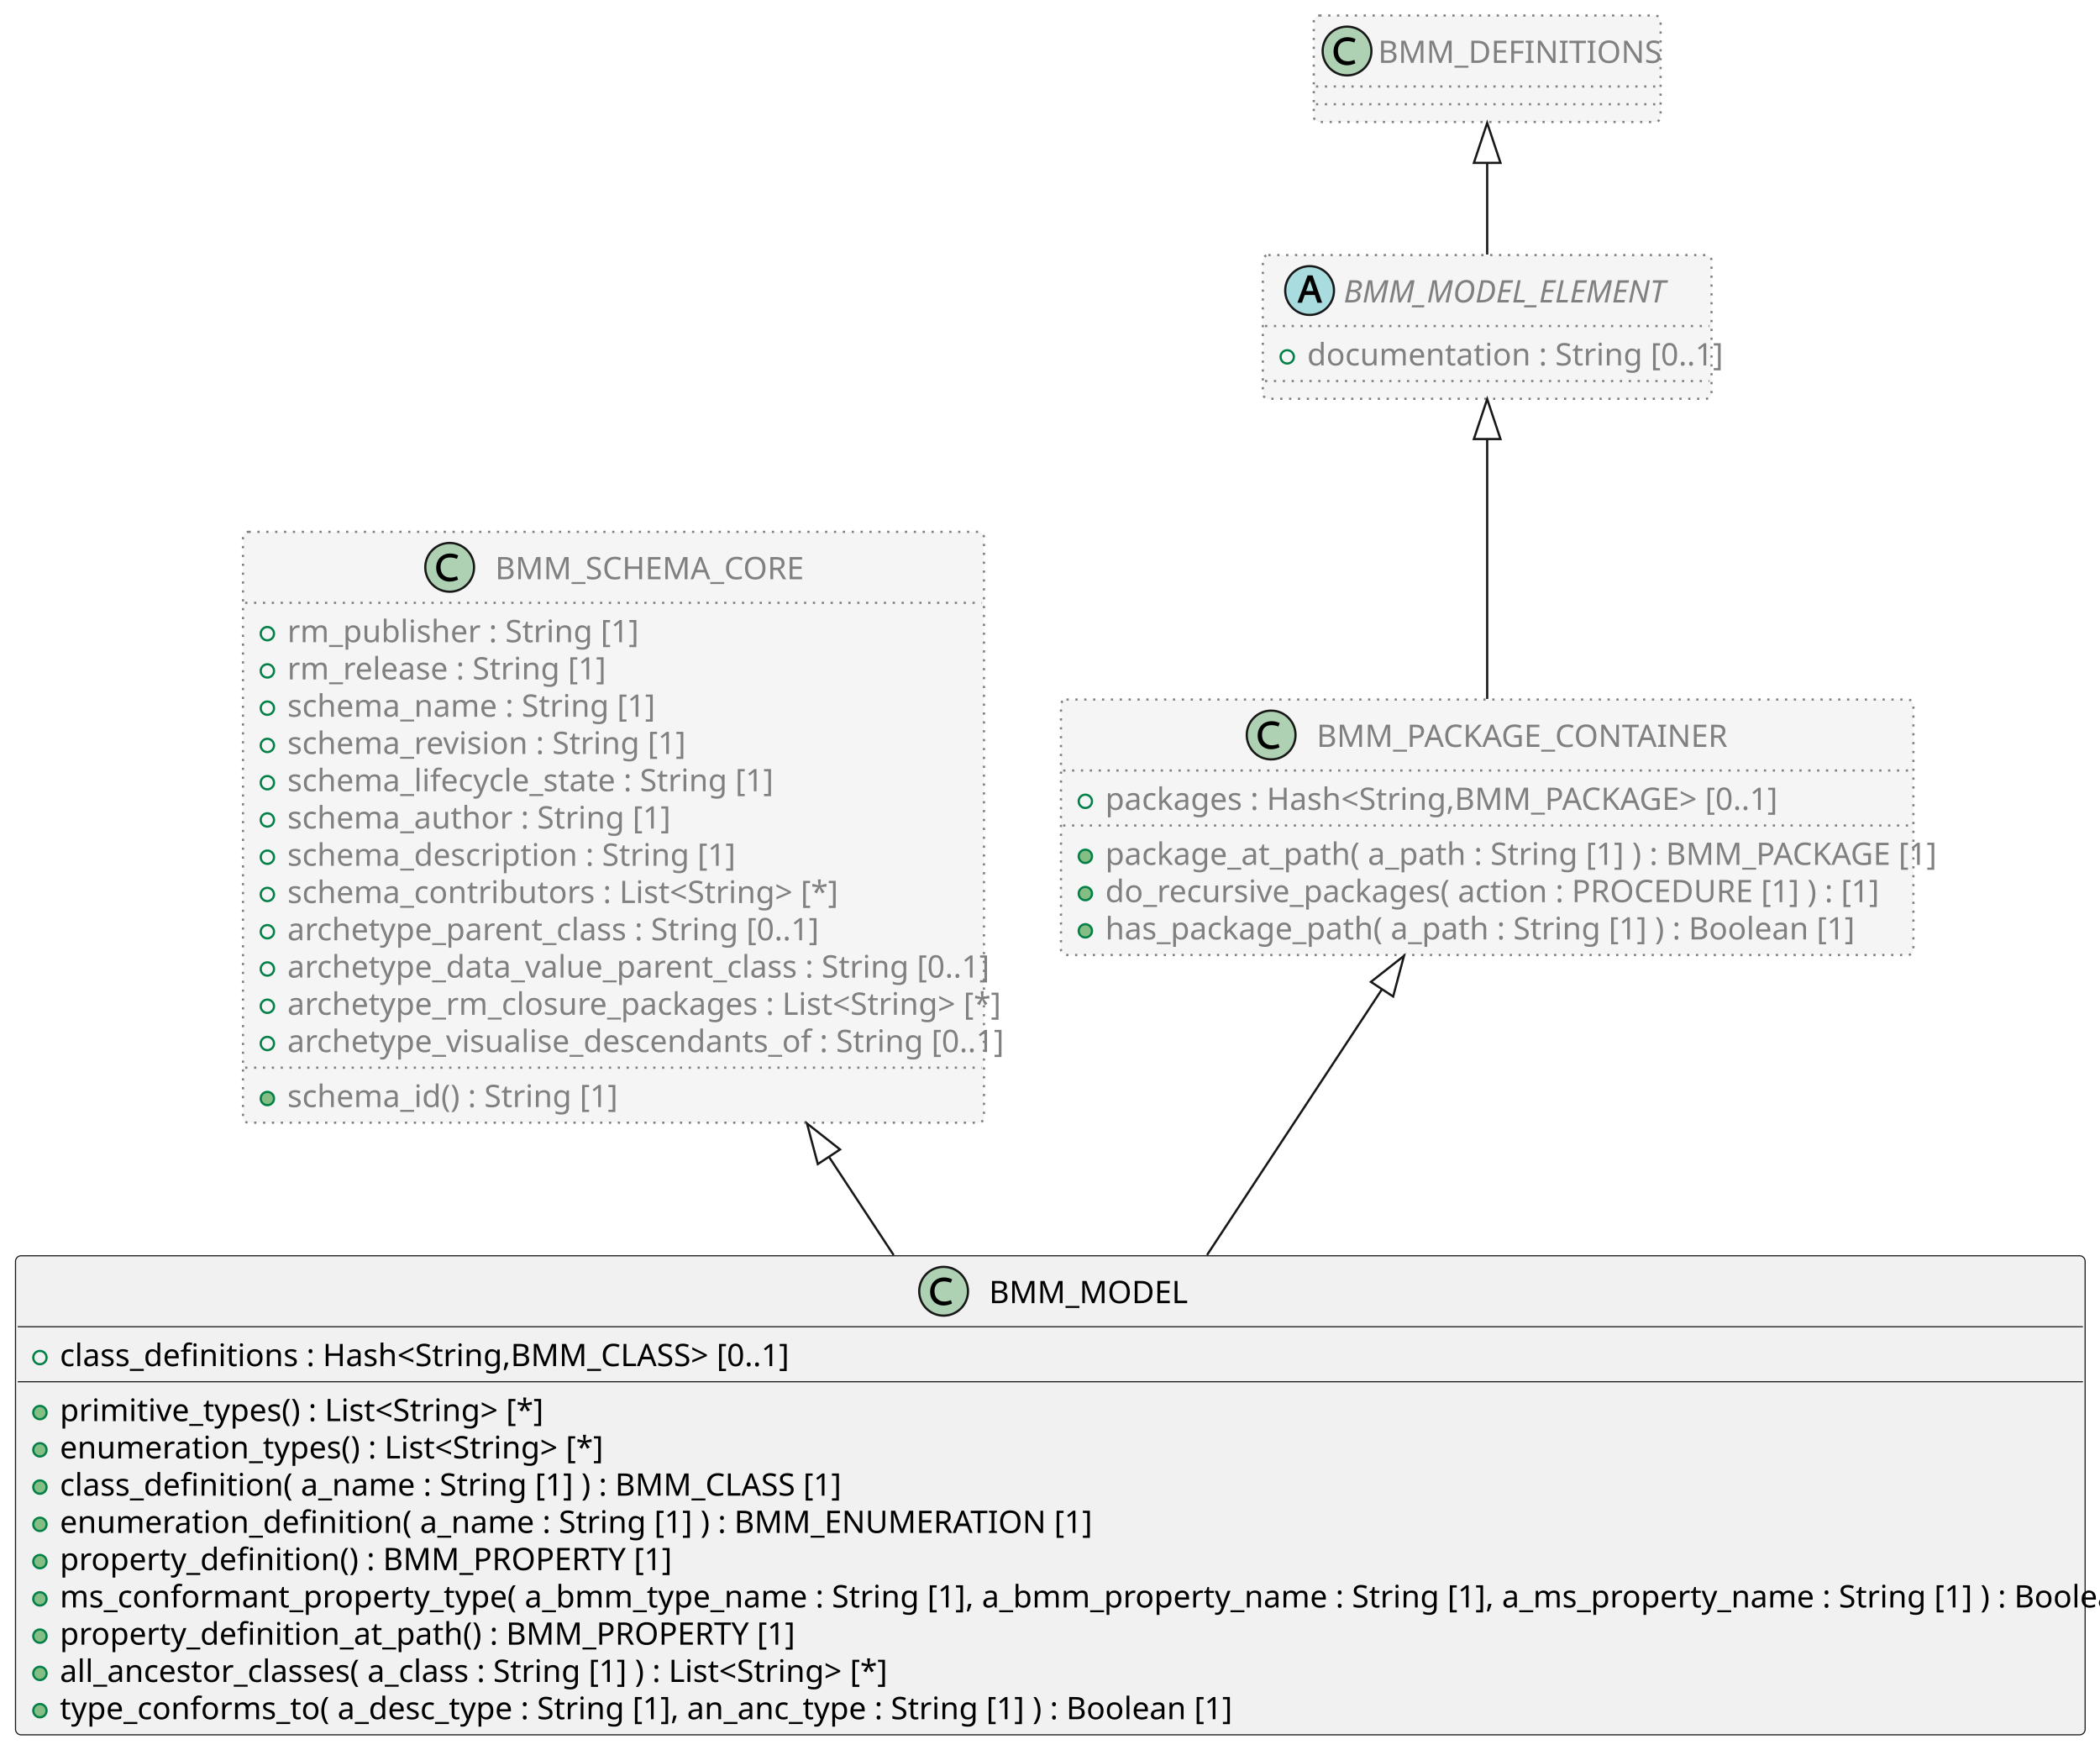
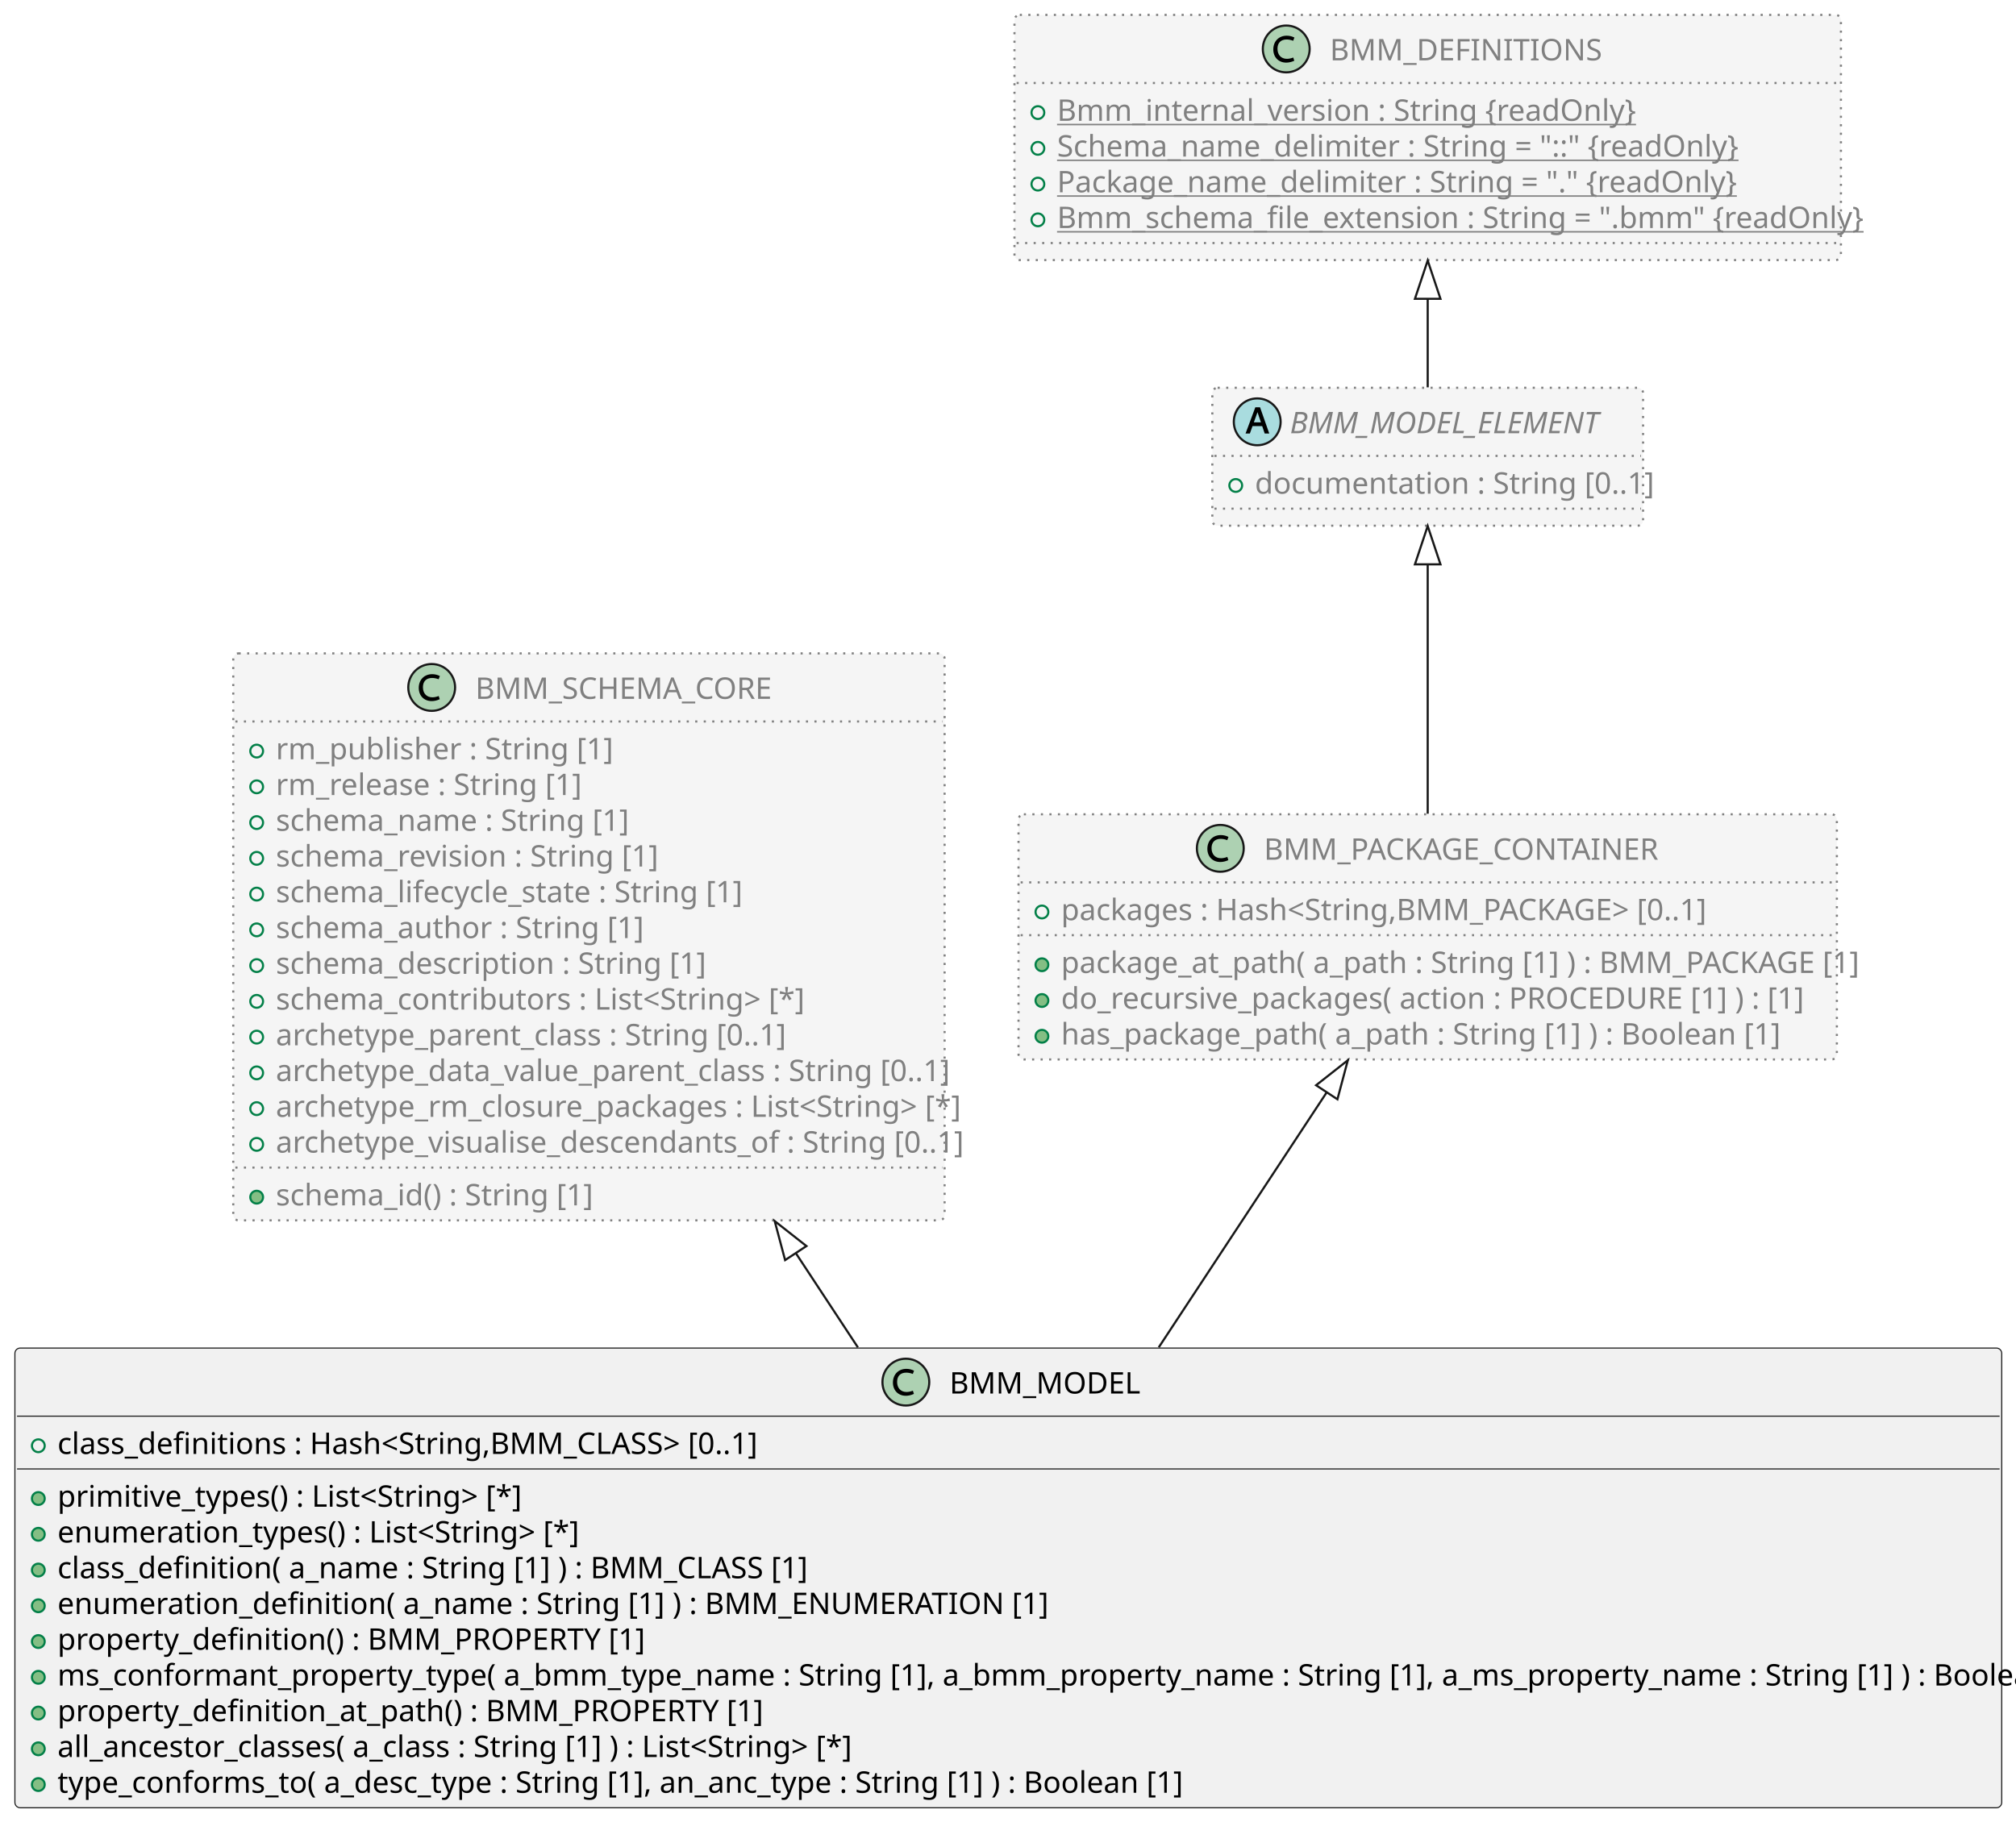
- <svg xmlns="http://www.w3.org/2000/svg" contentStyleType="text/css" data-diagram-type="CLASS" height="789px" preserveAspectRatio="none" style="width:947px;height:789px;background:#FFFFFF;" version="1.1" viewBox="0 0 947 789" width="947px" zoomAndPan="magnify">
+ <svg xmlns="http://www.w3.org/2000/svg" contentStyleType="text/css" data-diagram-type="CLASS" height="856px" preserveAspectRatio="none" style="width:947px;height:856px;background:#FFFFFF;" version="1.1" viewBox="0 0 947 856" width="947px" zoomAndPan="magnify">
  <defs />
  <g>
    <g class="entity" data-entity="BMM_MODEL" data-source-line="2" data-uid="ent0002" id="entity_BMM_MODEL">
-       <rect fill="#F1F1F1" height="215.999" rx="2.5" ry="2.5" style="stroke:#181818;stroke-width:0.5;" width="933.294" x="7" y="566.2" />
-       <ellipse cx="425.521" cy="582.2" fill="#ADD1B2" rx="11" ry="11" style="stroke:#181818;stroke-width:1;" />
-       <path d="M425.521,588.622 C426.693,588.622 427.928,588.356 429.303,587.747 L428.818,586.231 C427.724,586.653 426.709,586.841 425.849,586.841 C423.131,586.841 421.412,584.997 421.412,582.091 C421.412,579.341 422.974,577.747 425.709,577.747 C426.631,577.747 427.646,577.934 428.787,578.356 L429.365,576.841 C428.271,576.263 426.974,575.966 425.787,575.966 C422.021,575.966 419.443,578.606 419.443,582.419 C419.443,586.091 421.928,588.622 425.521,588.622 Z " fill="#000000" />
-       <text fill="#000000" font-family="sans-serif" font-size="14" lengthAdjust="spacing" textLength="87.752" x="446.021" y="587.562">BMM_MODEL</text>
-       <line style="stroke:#181818;stroke-width:0.5;" x1="8" x2="939.294" y1="598.2" y2="598.2" />
-       <ellipse cx="18" cy="612.1" fill="none" rx="3" ry="3" style="stroke:#038048;stroke-width:1;" />
-       <text fill="#000000" font-family="sans-serif" font-size="14" lengthAdjust="spacing" textLength="316.917" x="27" y="615.962">class_definitions : Hash&lt;String,BMM_CLASS&gt; [0..1]</text>
-       <line style="stroke:#181818;stroke-width:0.5;" x1="8" x2="939.294" y1="623" y2="623" />
-       <ellipse cx="18" cy="636.9" fill="#84BE84" rx="3" ry="3" style="stroke:#038048;stroke-width:1;" />
-       <text fill="#000000" font-family="sans-serif" font-size="14" lengthAdjust="spacing" textLength="209.201" x="27" y="640.762">primitive_types() : List&lt;String&gt; [*]</text>
-       <ellipse cx="18" cy="653.7" fill="#84BE84" rx="3" ry="3" style="stroke:#038048;stroke-width:1;" />
-       <text fill="#000000" font-family="sans-serif" font-size="14" lengthAdjust="spacing" textLength="233.785" x="27" y="657.562">enumeration_types() : List&lt;String&gt; [*]</text>
-       <ellipse cx="18" cy="670.5" fill="#84BE84" rx="3" ry="3" style="stroke:#038048;stroke-width:1;" />
-       <text fill="#000000" font-family="sans-serif" font-size="14" lengthAdjust="spacing" textLength="335.341" x="27" y="674.362">class_definition( a_name : String [1] ) : BMM_CLASS [1]</text>
-       <ellipse cx="18" cy="687.3" fill="#84BE84" rx="3" ry="3" style="stroke:#038048;stroke-width:1;" />
-       <text fill="#000000" font-family="sans-serif" font-size="14" lengthAdjust="spacing" textLength="442.664" x="27" y="691.162">enumeration_definition( a_name : String [1] ) : BMM_ENUMERATION [1]</text>
+       <rect fill="#F1F1F1" height="215.999" rx="2.5" ry="2.5" style="stroke:#181818;stroke-width:0.5;" width="933.294" x="7" y="633.4" />
+       <ellipse cx="425.521" cy="649.4" fill="#ADD1B2" rx="11" ry="11" style="stroke:#181818;stroke-width:1;" />
+       <path d="M425.521,655.822 C426.693,655.822 427.928,655.556 429.303,654.947 L428.818,653.431 C427.724,653.853 426.709,654.041 425.849,654.041 C423.131,654.041 421.412,652.197 421.412,649.291 C421.412,646.541 422.974,644.947 425.709,644.947 C426.631,644.947 427.646,645.134 428.787,645.556 L429.365,644.041 C428.271,643.462 426.974,643.166 425.787,643.166 C422.021,643.166 419.443,645.806 419.443,649.619 C419.443,653.291 421.928,655.822 425.521,655.822 Z " fill="#000000" />
+       <text fill="#000000" font-family="sans-serif" font-size="14" lengthAdjust="spacing" textLength="87.752" x="446.021" y="654.762">BMM_MODEL</text>
+       <line style="stroke:#181818;stroke-width:0.5;" x1="8" x2="939.294" y1="665.4" y2="665.4" />
+       <ellipse cx="18" cy="679.3" fill="none" rx="3" ry="3" style="stroke:#038048;stroke-width:1;" />
+       <text fill="#000000" font-family="sans-serif" font-size="14" lengthAdjust="spacing" textLength="316.917" x="27" y="683.162">class_definitions : Hash&lt;String,BMM_CLASS&gt; [0..1]</text>
+       <line style="stroke:#181818;stroke-width:0.5;" x1="8" x2="939.294" y1="690.2" y2="690.2" />
      <ellipse cx="18" cy="704.1" fill="#84BE84" rx="3" ry="3" style="stroke:#038048;stroke-width:1;" />
-       <text fill="#000000" font-family="sans-serif" font-size="14" lengthAdjust="spacing" textLength="265.565" x="27" y="707.962">property_definition() : BMM_PROPERTY [1]</text>
-       <ellipse cx="18" cy="720.899" fill="#84BE84" rx="3" ry="3" style="stroke:#038048;stroke-width:1;" />
-       <text fill="#000000" font-family="sans-serif" font-size="14" lengthAdjust="spacing" textLength="907.294" x="27" y="724.761">ms_conformant_property_type( a_bmm_type_name : String [1], a_bmm_property_name : String [1], a_ms_property_name : String [1] ) : Boolean [1]</text>
-       <ellipse cx="18" cy="737.699" fill="#84BE84" rx="3" ry="3" style="stroke:#038048;stroke-width:1;" />
-       <text fill="#000000" font-family="sans-serif" font-size="14" lengthAdjust="spacing" textLength="319.941" x="27" y="741.561">property_definition_at_path() : BMM_PROPERTY [1]</text>
-       <ellipse cx="18" cy="754.499" fill="#84BE84" rx="3" ry="3" style="stroke:#038048;stroke-width:1;" />
-       <text fill="#000000" font-family="sans-serif" font-size="14" lengthAdjust="spacing" textLength="357.503" x="27" y="758.361">all_ancestor_classes( a_class : String [1] ) : List&lt;String&gt; [*]</text>
-       <ellipse cx="18" cy="771.299" fill="#84BE84" rx="3" ry="3" style="stroke:#038048;stroke-width:1;" />
-       <text fill="#000000" font-family="sans-serif" font-size="14" lengthAdjust="spacing" textLength="500.932" x="27" y="775.161">type_conforms_to( a_desc_type : String [1], an_anc_type : String [1] ) : Boolean [1]</text>
+       <text fill="#000000" font-family="sans-serif" font-size="14" lengthAdjust="spacing" textLength="209.201" x="27" y="707.962">primitive_types() : List&lt;String&gt; [*]</text>
+       <ellipse cx="18" cy="720.9" fill="#84BE84" rx="3" ry="3" style="stroke:#038048;stroke-width:1;" />
+       <text fill="#000000" font-family="sans-serif" font-size="14" lengthAdjust="spacing" textLength="233.785" x="27" y="724.762">enumeration_types() : List&lt;String&gt; [*]</text>
+       <ellipse cx="18" cy="737.7" fill="#84BE84" rx="3" ry="3" style="stroke:#038048;stroke-width:1;" />
+       <text fill="#000000" font-family="sans-serif" font-size="14" lengthAdjust="spacing" textLength="335.341" x="27" y="741.562">class_definition( a_name : String [1] ) : BMM_CLASS [1]</text>
+       <ellipse cx="18" cy="754.5" fill="#84BE84" rx="3" ry="3" style="stroke:#038048;stroke-width:1;" />
+       <text fill="#000000" font-family="sans-serif" font-size="14" lengthAdjust="spacing" textLength="442.664" x="27" y="758.362">enumeration_definition( a_name : String [1] ) : BMM_ENUMERATION [1]</text>
+       <ellipse cx="18" cy="771.3" fill="#84BE84" rx="3" ry="3" style="stroke:#038048;stroke-width:1;" />
+       <text fill="#000000" font-family="sans-serif" font-size="14" lengthAdjust="spacing" textLength="265.565" x="27" y="775.162">property_definition() : BMM_PROPERTY [1]</text>
+       <ellipse cx="18" cy="788.1" fill="#84BE84" rx="3" ry="3" style="stroke:#038048;stroke-width:1;" />
+       <text fill="#000000" font-family="sans-serif" font-size="14" lengthAdjust="spacing" textLength="907.294" x="27" y="791.962">ms_conformant_property_type( a_bmm_type_name : String [1], a_bmm_property_name : String [1], a_ms_property_name : String [1] ) : Boolean [1]</text>
+       <ellipse cx="18" cy="804.899" fill="#84BE84" rx="3" ry="3" style="stroke:#038048;stroke-width:1;" />
+       <text fill="#000000" font-family="sans-serif" font-size="14" lengthAdjust="spacing" textLength="319.941" x="27" y="808.761">property_definition_at_path() : BMM_PROPERTY [1]</text>
+       <ellipse cx="18" cy="821.699" fill="#84BE84" rx="3" ry="3" style="stroke:#038048;stroke-width:1;" />
+       <text fill="#000000" font-family="sans-serif" font-size="14" lengthAdjust="spacing" textLength="357.503" x="27" y="825.561">all_ancestor_classes( a_class : String [1] ) : List&lt;String&gt; [*]</text>
+       <ellipse cx="18" cy="838.499" fill="#84BE84" rx="3" ry="3" style="stroke:#038048;stroke-width:1;" />
+       <text fill="#000000" font-family="sans-serif" font-size="14" lengthAdjust="spacing" textLength="500.932" x="27" y="842.361">type_conforms_to( a_desc_type : String [1], an_anc_type : String [1] ) : Boolean [1]</text>
    </g>
    <g class="entity" data-entity="BMM_SCHEMA_CORE" data-source-line="15" data-uid="ent0003" id="entity_BMM_SCHEMA_CORE">
-       <rect fill="#F5F5F5" height="266.399" rx="2.5" ry="2.5" style="stroke:#808080;stroke-width:1;stroke-dasharray:1,3;" width="334.153" x="109.57" y="239.8" />
-       <ellipse cx="202.782" cy="255.8" fill="#ADD1B2" rx="11" ry="11" style="stroke:#181818;stroke-width:1;" />
-       <path d="M202.782,262.222 C203.953,262.222 205.188,261.956 206.563,261.347 L206.078,259.831 C204.985,260.253 203.969,260.441 203.11,260.441 C200.391,260.441 198.672,258.597 198.672,255.691 C198.672,252.941 200.235,251.347 202.969,251.347 C203.891,251.347 204.907,251.534 206.047,251.956 L206.625,250.441 C205.532,249.863 204.235,249.566 203.047,249.566 C199.282,249.566 196.703,252.206 196.703,256.019 C196.703,259.691 199.188,262.222 202.782,262.222 Z " fill="#000000" />
-       <text fill="#808080" font-family="sans-serif" font-size="14" lengthAdjust="spacing" textLength="139.229" x="223.282" y="261.162">BMM_SCHEMA_CORE</text>
-       <line style="stroke:#808080;stroke-width:1;stroke-dasharray:1,3;" x1="110.57" x2="442.723" y1="271.8" y2="271.8" />
-       <ellipse cx="120.57" cy="285.7" fill="none" rx="3" ry="3" style="stroke:#038048;stroke-width:1;" />
-       <text fill="#808080" font-family="sans-serif" font-size="14" lengthAdjust="spacing" textLength="148.889" x="129.57" y="289.562">rm_publisher : String [1]</text>
-       <ellipse cx="120.57" cy="302.5" fill="none" rx="3" ry="3" style="stroke:#038048;stroke-width:1;" />
-       <text fill="#808080" font-family="sans-serif" font-size="14" lengthAdjust="spacing" textLength="135.673" x="129.57" y="306.362">rm_release : String [1]</text>
-       <ellipse cx="120.57" cy="319.3" fill="none" rx="3" ry="3" style="stroke:#038048;stroke-width:1;" />
-       <text fill="#808080" font-family="sans-serif" font-size="14" lengthAdjust="spacing" textLength="155.819" x="129.57" y="323.162">schema_name : String [1]</text>
-       <ellipse cx="120.57" cy="336.1" fill="none" rx="3" ry="3" style="stroke:#038048;stroke-width:1;" />
-       <text fill="#808080" font-family="sans-serif" font-size="14" lengthAdjust="spacing" textLength="169.567" x="129.57" y="339.962">schema_revision : String [1]</text>
+       <rect fill="#F5F5F5" height="266.399" rx="2.5" ry="2.5" style="stroke:#808080;stroke-width:1;stroke-dasharray:1,3;" width="334.153" x="109.57" y="307" />
+       <ellipse cx="202.782" cy="323" fill="#ADD1B2" rx="11" ry="11" style="stroke:#181818;stroke-width:1;" />
+       <path d="M202.782,329.422 C203.953,329.422 205.188,329.156 206.563,328.547 L206.078,327.031 C204.985,327.453 203.969,327.641 203.11,327.641 C200.391,327.641 198.672,325.797 198.672,322.891 C198.672,320.141 200.235,318.547 202.969,318.547 C203.891,318.547 204.907,318.734 206.047,319.156 L206.625,317.641 C205.532,317.062 204.235,316.766 203.047,316.766 C199.282,316.766 196.703,319.406 196.703,323.219 C196.703,326.891 199.188,329.422 202.782,329.422 Z " fill="#000000" />
+       <text fill="#808080" font-family="sans-serif" font-size="14" lengthAdjust="spacing" textLength="139.229" x="223.282" y="328.362">BMM_SCHEMA_CORE</text>
+       <line style="stroke:#808080;stroke-width:1;stroke-dasharray:1,3;" x1="110.57" x2="442.723" y1="339" y2="339" />
      <ellipse cx="120.57" cy="352.9" fill="none" rx="3" ry="3" style="stroke:#038048;stroke-width:1;" />
-       <text fill="#808080" font-family="sans-serif" font-size="14" lengthAdjust="spacing" textLength="209.649" x="129.57" y="356.762">schema_lifecycle_state : String [1]</text>
+       <text fill="#808080" font-family="sans-serif" font-size="14" lengthAdjust="spacing" textLength="148.889" x="129.57" y="356.762">rm_publisher : String [1]</text>
      <ellipse cx="120.57" cy="369.7" fill="none" rx="3" ry="3" style="stroke:#038048;stroke-width:1;" />
-       <text fill="#808080" font-family="sans-serif" font-size="14" lengthAdjust="spacing" textLength="162.105" x="129.57" y="373.562">schema_author : String [1]</text>
+       <text fill="#808080" font-family="sans-serif" font-size="14" lengthAdjust="spacing" textLength="135.673" x="129.57" y="373.562">rm_release : String [1]</text>
      <ellipse cx="120.57" cy="386.5" fill="none" rx="3" ry="3" style="stroke:#038048;stroke-width:1;" />
-       <text fill="#808080" font-family="sans-serif" font-size="14" lengthAdjust="spacing" textLength="190.413" x="129.57" y="390.361">schema_description : String [1]</text>
+       <text fill="#808080" font-family="sans-serif" font-size="14" lengthAdjust="spacing" textLength="155.819" x="129.57" y="390.362">schema_name : String [1]</text>
      <ellipse cx="120.57" cy="403.3" fill="none" rx="3" ry="3" style="stroke:#038048;stroke-width:1;" />
-       <text fill="#808080" font-family="sans-serif" font-size="14" lengthAdjust="spacing" textLength="236.627" x="129.57" y="407.161">schema_contributors : List&lt;String&gt; [*]</text>
-       <ellipse cx="120.57" cy="420.099" fill="none" rx="3" ry="3" style="stroke:#038048;stroke-width:1;" />
-       <text fill="#808080" font-family="sans-serif" font-size="14" lengthAdjust="spacing" textLength="228.633" x="129.57" y="423.961">archetype_parent_class : String [0..1]</text>
-       <ellipse cx="120.57" cy="436.899" fill="none" rx="3" ry="3" style="stroke:#038048;stroke-width:1;" />
-       <text fill="#808080" font-family="sans-serif" font-size="14" lengthAdjust="spacing" textLength="302.987" x="129.57" y="440.761">archetype_data_value_parent_class : String [0..1]</text>
-       <ellipse cx="120.57" cy="453.699" fill="none" rx="3" ry="3" style="stroke:#038048;stroke-width:1;" />
-       <text fill="#808080" font-family="sans-serif" font-size="14" lengthAdjust="spacing" textLength="308.153" x="129.57" y="457.561">archetype_rm_closure_packages : List&lt;String&gt; [*]</text>
-       <ellipse cx="120.57" cy="470.499" fill="none" rx="3" ry="3" style="stroke:#038048;stroke-width:1;" />
-       <text fill="#808080" font-family="sans-serif" font-size="14" lengthAdjust="spacing" textLength="308.153" x="129.57" y="474.361">archetype_visualise_descendants_of : String [0..1]</text>
-       <line style="stroke:#808080;stroke-width:1;stroke-dasharray:1,3;" x1="110.57" x2="442.723" y1="481.399" y2="481.399" />
-       <ellipse cx="120.57" cy="495.299" fill="#84BE84" rx="3" ry="3" style="stroke:#038048;stroke-width:1;" />
-       <text fill="#808080" font-family="sans-serif" font-size="14" lengthAdjust="spacing" textLength="140.769" x="129.57" y="499.161">schema_id() : String [1]</text>
+       <text fill="#808080" font-family="sans-serif" font-size="14" lengthAdjust="spacing" textLength="169.567" x="129.57" y="407.162">schema_revision : String [1]</text>
+       <ellipse cx="120.57" cy="420.1" fill="none" rx="3" ry="3" style="stroke:#038048;stroke-width:1;" />
+       <text fill="#808080" font-family="sans-serif" font-size="14" lengthAdjust="spacing" textLength="209.649" x="129.57" y="423.962">schema_lifecycle_state : String [1]</text>
+       <ellipse cx="120.57" cy="436.9" fill="none" rx="3" ry="3" style="stroke:#038048;stroke-width:1;" />
+       <text fill="#808080" font-family="sans-serif" font-size="14" lengthAdjust="spacing" textLength="162.105" x="129.57" y="440.762">schema_author : String [1]</text>
+       <ellipse cx="120.57" cy="453.7" fill="none" rx="3" ry="3" style="stroke:#038048;stroke-width:1;" />
+       <text fill="#808080" font-family="sans-serif" font-size="14" lengthAdjust="spacing" textLength="190.413" x="129.57" y="457.562">schema_description : String [1]</text>
+       <ellipse cx="120.57" cy="470.5" fill="none" rx="3" ry="3" style="stroke:#038048;stroke-width:1;" />
+       <text fill="#808080" font-family="sans-serif" font-size="14" lengthAdjust="spacing" textLength="236.627" x="129.57" y="474.361">schema_contributors : List&lt;String&gt; [*]</text>
+       <ellipse cx="120.57" cy="487.299" fill="none" rx="3" ry="3" style="stroke:#038048;stroke-width:1;" />
+       <text fill="#808080" font-family="sans-serif" font-size="14" lengthAdjust="spacing" textLength="228.633" x="129.57" y="491.161">archetype_parent_class : String [0..1]</text>
+       <ellipse cx="120.57" cy="504.099" fill="none" rx="3" ry="3" style="stroke:#038048;stroke-width:1;" />
+       <text fill="#808080" font-family="sans-serif" font-size="14" lengthAdjust="spacing" textLength="302.987" x="129.57" y="507.961">archetype_data_value_parent_class : String [0..1]</text>
+       <ellipse cx="120.57" cy="520.899" fill="none" rx="3" ry="3" style="stroke:#038048;stroke-width:1;" />
+       <text fill="#808080" font-family="sans-serif" font-size="14" lengthAdjust="spacing" textLength="308.153" x="129.57" y="524.761">archetype_rm_closure_packages : List&lt;String&gt; [*]</text>
+       <ellipse cx="120.57" cy="537.699" fill="none" rx="3" ry="3" style="stroke:#038048;stroke-width:1;" />
+       <text fill="#808080" font-family="sans-serif" font-size="14" lengthAdjust="spacing" textLength="308.153" x="129.57" y="541.561">archetype_visualise_descendants_of : String [0..1]</text>
+       <line style="stroke:#808080;stroke-width:1;stroke-dasharray:1,3;" x1="110.57" x2="442.723" y1="548.599" y2="548.599" />
+       <ellipse cx="120.57" cy="562.499" fill="#84BE84" rx="3" ry="3" style="stroke:#038048;stroke-width:1;" />
+       <text fill="#808080" font-family="sans-serif" font-size="14" lengthAdjust="spacing" textLength="140.769" x="129.57" y="566.361">schema_id() : String [1]</text>
    </g>
    <g class="entity" data-entity="BMM_PACKAGE_CONTAINER" data-source-line="33" data-uid="ent0005" id="entity_BMM_PACKAGE_CONTAINER">
-       <rect fill="#F5F5F5" height="115.2" rx="2.5" ry="2.5" style="stroke:#808080;stroke-width:1;stroke-dasharray:1,3;" width="384.413" x="478.44" y="315.4" />
-       <ellipse cx="573.227" cy="331.4" fill="#ADD1B2" rx="11" ry="11" style="stroke:#181818;stroke-width:1;" />
-       <path d="M573.227,337.822 C574.399,337.822 575.633,337.556 577.008,336.947 L576.524,335.431 C575.43,335.853 574.414,336.041 573.555,336.041 C570.836,336.041 569.117,334.197 569.117,331.291 C569.117,328.541 570.68,326.947 573.414,326.947 C574.336,326.947 575.352,327.134 576.492,327.556 L577.071,326.041 C575.977,325.462 574.68,325.166 573.492,325.166 C569.727,325.166 567.149,327.806 567.149,331.619 C567.149,335.291 569.633,337.822 573.227,337.822 Z " fill="#000000" />
-       <text fill="#808080" font-family="sans-serif" font-size="14" lengthAdjust="spacing" textLength="186.339" x="593.727" y="336.762">BMM_PACKAGE_CONTAINER</text>
-       <line style="stroke:#808080;stroke-width:1;stroke-dasharray:1,3;" x1="479.44" x2="861.853" y1="347.4" y2="347.4" />
-       <ellipse cx="489.44" cy="361.3" fill="none" rx="3" ry="3" style="stroke:#038048;stroke-width:1;" />
-       <text fill="#808080" font-family="sans-serif" font-size="14" lengthAdjust="spacing" textLength="292.361" x="498.44" y="365.162">packages : Hash&lt;String,BMM_PACKAGE&gt; [0..1]</text>
-       <line style="stroke:#808080;stroke-width:1;stroke-dasharray:1,3;" x1="479.44" x2="861.853" y1="372.2" y2="372.2" />
-       <ellipse cx="489.44" cy="386.1" fill="#84BE84" rx="3" ry="3" style="stroke:#038048;stroke-width:1;" />
-       <text fill="#808080" font-family="sans-serif" font-size="14" lengthAdjust="spacing" textLength="358.413" x="498.44" y="389.962">package_at_path( a_path : String [1] ) : BMM_PACKAGE [1]</text>
-       <ellipse cx="489.44" cy="402.9" fill="#84BE84" rx="3" ry="3" style="stroke:#038048;stroke-width:1;" />
-       <text fill="#808080" font-family="sans-serif" font-size="14" lengthAdjust="spacing" textLength="334.725" x="498.44" y="406.762">do_recursive_packages( action : PROCEDURE [1] ) :  [1]</text>
-       <ellipse cx="489.44" cy="419.7" fill="#84BE84" rx="3" ry="3" style="stroke:#038048;stroke-width:1;" />
-       <text fill="#808080" font-family="sans-serif" font-size="14" lengthAdjust="spacing" textLength="317.491" x="498.44" y="423.562">has_package_path( a_path : String [1] ) : Boolean [1]</text>
+       <rect fill="#F5F5F5" height="115.2" rx="2.5" ry="2.5" style="stroke:#808080;stroke-width:1;stroke-dasharray:1,3;" width="384.413" x="478.44" y="382.6" />
+       <ellipse cx="573.227" cy="398.6" fill="#ADD1B2" rx="11" ry="11" style="stroke:#181818;stroke-width:1;" />
+       <path d="M573.227,405.022 C574.399,405.022 575.633,404.756 577.008,404.147 L576.524,402.631 C575.43,403.053 574.414,403.241 573.555,403.241 C570.836,403.241 569.117,401.397 569.117,398.491 C569.117,395.741 570.68,394.147 573.414,394.147 C574.336,394.147 575.352,394.334 576.492,394.756 L577.071,393.241 C575.977,392.663 574.68,392.366 573.492,392.366 C569.727,392.366 567.149,395.006 567.149,398.819 C567.149,402.491 569.633,405.022 573.227,405.022 Z " fill="#000000" />
+       <text fill="#808080" font-family="sans-serif" font-size="14" lengthAdjust="spacing" textLength="186.339" x="593.727" y="403.962">BMM_PACKAGE_CONTAINER</text>
+       <line style="stroke:#808080;stroke-width:1;stroke-dasharray:1,3;" x1="479.44" x2="861.853" y1="414.6" y2="414.6" />
+       <ellipse cx="489.44" cy="428.5" fill="none" rx="3" ry="3" style="stroke:#038048;stroke-width:1;" />
+       <text fill="#808080" font-family="sans-serif" font-size="14" lengthAdjust="spacing" textLength="292.361" x="498.44" y="432.362">packages : Hash&lt;String,BMM_PACKAGE&gt; [0..1]</text>
+       <line style="stroke:#808080;stroke-width:1;stroke-dasharray:1,3;" x1="479.44" x2="861.853" y1="439.4" y2="439.4" />
+       <ellipse cx="489.44" cy="453.3" fill="#84BE84" rx="3" ry="3" style="stroke:#038048;stroke-width:1;" />
+       <text fill="#808080" font-family="sans-serif" font-size="14" lengthAdjust="spacing" textLength="358.413" x="498.44" y="457.162">package_at_path( a_path : String [1] ) : BMM_PACKAGE [1]</text>
+       <ellipse cx="489.44" cy="470.1" fill="#84BE84" rx="3" ry="3" style="stroke:#038048;stroke-width:1;" />
+       <text fill="#808080" font-family="sans-serif" font-size="14" lengthAdjust="spacing" textLength="334.725" x="498.44" y="473.962">do_recursive_packages( action : PROCEDURE [1] ) :  [1]</text>
+       <ellipse cx="489.44" cy="486.9" fill="#84BE84" rx="3" ry="3" style="stroke:#038048;stroke-width:1;" />
+       <text fill="#808080" font-family="sans-serif" font-size="14" lengthAdjust="spacing" textLength="317.491" x="498.44" y="490.762">has_package_path( a_path : String [1] ) : Boolean [1]</text>
    </g>
    <g class="entity" data-entity="BMM_MODEL_ELEMENT" data-source-line="40" data-uid="ent0006" id="entity_BMM_MODEL_ELEMENT">
-       <rect fill="#F5F5F5" height="64.8" rx="2.5" ry="2.5" style="stroke:#808080;stroke-width:1;stroke-dasharray:1,3;" width="202.343" x="569.48" y="115" />
-       <ellipse cx="590.568" cy="131" fill="#A9DCDF" rx="11" ry="11" style="stroke:#181818;stroke-width:1;" />
-       <path d="M585.084,136.5 L587.115,136.5 L591.162,125.156 L590.256,125.156 L594.084,136.5 L596.225,136.5 L591.897,124.172 L589.678,124.172 L585.084,136.5 Z M587.412,133 L593.85,133 L593.85,131.25 L587.412,131.25 L587.412,133 Z " fill="#000000" />
-       <text fill="#808080" font-family="sans-serif" font-size="14" font-style="italic" lengthAdjust="spacing" textLength="156.813" x="605.922" y="136.362">BMM_MODEL_ELEMENT</text>
-       <line style="stroke:#808080;stroke-width:1;stroke-dasharray:1,3;" x1="570.48" x2="770.823" y1="147" y2="147" />
-       <ellipse cx="580.48" cy="160.9" fill="none" rx="3" ry="3" style="stroke:#038048;stroke-width:1;" />
-       <text fill="#808080" font-family="sans-serif" font-size="14" lengthAdjust="spacing" textLength="176.343" x="589.48" y="164.762">documentation : String [0..1]</text>
-       <line style="stroke:#808080;stroke-width:1;stroke-dasharray:1,3;" x1="570.48" x2="770.823" y1="171.8" y2="171.8" />
+       <rect fill="#F5F5F5" height="64.8" rx="2.5" ry="2.5" style="stroke:#808080;stroke-width:1;stroke-dasharray:1,3;" width="202.343" x="569.48" y="182.2" />
+       <ellipse cx="590.568" cy="198.2" fill="#A9DCDF" rx="11" ry="11" style="stroke:#181818;stroke-width:1;" />
+       <path d="M585.084,203.7 L587.115,203.7 L591.162,192.356 L590.256,192.356 L594.084,203.7 L596.225,203.7 L591.897,191.372 L589.678,191.372 L585.084,203.7 Z M587.412,200.2 L593.85,200.2 L593.85,198.45 L587.412,198.45 L587.412,200.2 Z " fill="#000000" />
+       <text fill="#808080" font-family="sans-serif" font-size="14" font-style="italic" lengthAdjust="spacing" textLength="156.813" x="605.922" y="203.562">BMM_MODEL_ELEMENT</text>
+       <line style="stroke:#808080;stroke-width:1;stroke-dasharray:1,3;" x1="570.48" x2="770.823" y1="214.2" y2="214.2" />
+       <ellipse cx="580.48" cy="228.1" fill="none" rx="3" ry="3" style="stroke:#038048;stroke-width:1;" />
+       <text fill="#808080" font-family="sans-serif" font-size="14" lengthAdjust="spacing" textLength="176.343" x="589.48" y="231.962">documentation : String [0..1]</text>
+       <line style="stroke:#808080;stroke-width:1;stroke-dasharray:1,3;" x1="570.48" x2="770.823" y1="239" y2="239" />
    </g>
    <g class="entity" data-entity="BMM_DEFINITIONS" data-source-line="44" data-uid="ent0007" id="entity_BMM_DEFINITIONS">
-       <rect fill="#F5F5F5" height="48" rx="2.5" ry="2.5" style="stroke:#808080;stroke-width:1;stroke-dasharray:1,3;" width="156.404" x="592.45" y="7" />
-       <ellipse cx="607.45" cy="23" fill="#ADD1B2" rx="11" ry="11" style="stroke:#181818;stroke-width:1;" />
-       <path d="M607.45,29.422 C608.622,29.422 609.856,29.156 611.231,28.547 L610.747,27.031 C609.653,27.453 608.638,27.641 607.778,27.641 C605.059,27.641 603.341,25.797 603.341,22.891 C603.341,20.141 604.903,18.547 607.638,18.547 C608.559,18.547 609.575,18.734 610.716,19.156 L611.294,17.641 C610.2,17.062 608.903,16.766 607.716,16.766 C603.95,16.766 601.372,19.406 601.372,23.219 C601.372,26.891 603.856,29.422 607.45,29.422 Z " fill="#000000" />
-       <text fill="#808080" font-family="sans-serif" font-size="14" lengthAdjust="spacing" textLength="124.403" x="621.45" y="28.362">BMM_DEFINITIONS</text>
-       <line style="stroke:#808080;stroke-width:1;stroke-dasharray:1,3;" x1="593.45" x2="747.854" y1="39" y2="39" />
-       <line style="stroke:#808080;stroke-width:1;stroke-dasharray:1,3;" x1="593.45" x2="747.854" y1="47" y2="47" />
+       <rect fill="#F5F5F5" height="115.2" rx="2.5" ry="2.5" style="stroke:#808080;stroke-width:1;stroke-dasharray:1,3;" width="388.221" x="476.54" y="7" />
+       <ellipse cx="604.198" cy="23" fill="#ADD1B2" rx="11" ry="11" style="stroke:#181818;stroke-width:1;" />
+       <path d="M604.198,29.422 C605.37,29.422 606.605,29.156 607.98,28.547 L607.495,27.031 C606.402,27.453 605.386,27.641 604.527,27.641 C601.808,27.641 600.089,25.797 600.089,22.891 C600.089,20.141 601.652,18.547 604.386,18.547 C605.308,18.547 606.323,18.734 607.464,19.156 L608.042,17.641 C606.948,17.062 605.652,16.766 604.464,16.766 C600.698,16.766 598.12,19.406 598.12,23.219 C598.12,26.891 600.605,29.422 604.198,29.422 Z " fill="#000000" />
+       <text fill="#808080" font-family="sans-serif" font-size="14" lengthAdjust="spacing" textLength="124.403" x="624.698" y="28.362">BMM_DEFINITIONS</text>
+       <line style="stroke:#808080;stroke-width:1;stroke-dasharray:1,3;" x1="477.54" x2="863.76" y1="39" y2="39" />
+       <ellipse cx="487.54" cy="52.9" fill="none" rx="3" ry="3" style="stroke:#038048;stroke-width:1;" />
+       <text fill="#808080" font-family="sans-serif" font-size="14" lengthAdjust="spacing" text-decoration="underline" textLength="258.425" x="496.54" y="56.762">Bmm_internal_version : String {readOnly}</text>
+       <ellipse cx="487.54" cy="69.7" fill="none" rx="3" ry="3" style="stroke:#038048;stroke-width:1;" />
+       <text fill="#808080" font-family="sans-serif" font-size="14" lengthAdjust="spacing" text-decoration="underline" textLength="305.171" x="496.54" y="73.562">Schema_name_delimiter : String = "::" {readOnly}</text>
+       <ellipse cx="487.54" cy="86.5" fill="none" rx="3" ry="3" style="stroke:#038048;stroke-width:1;" />
+       <text fill="#808080" font-family="sans-serif" font-size="14" lengthAdjust="spacing" text-decoration="underline" textLength="303.883" x="496.54" y="90.362">Package_name_delimiter : String = "." {readOnly}</text>
+       <ellipse cx="487.54" cy="103.3" fill="none" rx="3" ry="3" style="stroke:#038048;stroke-width:1;" />
+       <text fill="#808080" font-family="sans-serif" font-size="14" lengthAdjust="spacing" text-decoration="underline" textLength="362.221" x="496.54" y="107.162">Bmm_schema_file_extension : String = ".bmm" {readOnly}</text>
+       <line style="stroke:#808080;stroke-width:1;stroke-dasharray:1,3;" x1="477.54" x2="863.76" y1="114.2" y2="114.2" />
    </g>
    <g class="link" data-entity-1="BMM_SCHEMA_CORE" data-entity-2="BMM_MODEL" data-source-line="31" data-uid="lnk4" id="link_BMM_SCHEMA_CORE_BMM_MODEL">
-       <path codeLine="31" d="M373.809,521.574 C386.879,541.424 390.32,546.65 402.99,565.89" fill="none" id="BMM_SCHEMA_CORE-backto-BMM_MODEL" style="stroke:#181818;stroke-width:1;" />
-       <polygon fill="none" points="363.91,506.54,368.798,524.873,378.82,518.274,363.91,506.54" style="stroke:#181818;stroke-width:1;" />
+       <path codeLine="31" d="M373.809,588.774 C386.879,608.624 390.32,613.85 402.99,633.09" fill="none" id="BMM_SCHEMA_CORE-backto-BMM_MODEL" style="stroke:#181818;stroke-width:1;" />
+       <polygon fill="none" points="363.91,573.74,368.798,592.073,378.82,585.474,363.91,573.74" style="stroke:#181818;stroke-width:1;" />
    </g>
-     <g class="link" data-entity-1="BMM_DEFINITIONS" data-entity-2="BMM_MODEL_ELEMENT" data-source-line="47" data-uid="lnk8" id="link_BMM_DEFINITIONS_BMM_MODEL_ELEMENT">
-       <path codeLine="47" d="M670.65,73.43 C670.65,90.56 670.65,95.98 670.65,114.76" fill="none" id="BMM_DEFINITIONS-backto-BMM_MODEL_ELEMENT" style="stroke:#181818;stroke-width:1;" />
-       <polygon fill="none" points="670.65,55.43,664.65,73.43,676.65,73.43,670.65,55.43" style="stroke:#181818;stroke-width:1;" />
+     <g class="link" data-entity-1="BMM_DEFINITIONS" data-entity-2="BMM_MODEL_ELEMENT" data-source-line="51" data-uid="lnk8" id="link_BMM_DEFINITIONS_BMM_MODEL_ELEMENT">
+       <path codeLine="51" d="M670.65,140.4 C670.65,160.62 670.65,164.65 670.65,181.99" fill="none" id="BMM_DEFINITIONS-backto-BMM_MODEL_ELEMENT" style="stroke:#181818;stroke-width:1;" />
+       <polygon fill="none" points="670.65,122.4,664.65,140.4,676.65,140.4,670.65,122.4" style="stroke:#181818;stroke-width:1;" />
    </g>
-     <g class="link" data-entity-1="BMM_MODEL_ELEMENT" data-entity-2="BMM_PACKAGE_CONTAINER" data-source-line="49" data-uid="lnk9" id="link_BMM_MODEL_ELEMENT_BMM_PACKAGE_CONTAINER">
-       <path codeLine="49" d="M670.65,197.96 C670.65,232.99 670.65,272.24 670.65,315.13" fill="none" id="BMM_MODEL_ELEMENT-backto-BMM_PACKAGE_CONTAINER" style="stroke:#181818;stroke-width:1;" />
-       <polygon fill="none" points="670.65,179.96,664.65,197.96,676.65,197.96,670.65,179.96" style="stroke:#181818;stroke-width:1;" />
+     <g class="link" data-entity-1="BMM_MODEL_ELEMENT" data-entity-2="BMM_PACKAGE_CONTAINER" data-source-line="53" data-uid="lnk9" id="link_BMM_MODEL_ELEMENT_BMM_PACKAGE_CONTAINER">
+       <path codeLine="53" d="M670.65,265.16 C670.65,300.19 670.65,339.44 670.65,382.33" fill="none" id="BMM_MODEL_ELEMENT-backto-BMM_PACKAGE_CONTAINER" style="stroke:#181818;stroke-width:1;" />
+       <polygon fill="none" points="670.65,247.16,664.65,265.16,676.65,265.16,670.65,247.16" style="stroke:#181818;stroke-width:1;" />
    </g>
-     <g class="link" data-entity-1="BMM_PACKAGE_CONTAINER" data-entity-2="BMM_MODEL" data-source-line="51" data-uid="lnk10" id="link_BMM_PACKAGE_CONTAINER_BMM_MODEL">
-       <path codeLine="51" d="M623.233,446.015 C598.173,484.085 574.32,520.3 544.32,565.86" fill="none" id="BMM_PACKAGE_CONTAINER-backto-BMM_MODEL" style="stroke:#181818;stroke-width:1;" />
-       <polygon fill="none" points="633.13,430.98,618.221,442.716,628.245,449.314,633.13,430.98" style="stroke:#181818;stroke-width:1;" />
+     <g class="link" data-entity-1="BMM_PACKAGE_CONTAINER" data-entity-2="BMM_MODEL" data-source-line="55" data-uid="lnk10" id="link_BMM_PACKAGE_CONTAINER_BMM_MODEL">
+       <path codeLine="55" d="M623.233,513.215 C598.173,551.285 574.32,587.5 544.32,633.06" fill="none" id="BMM_PACKAGE_CONTAINER-backto-BMM_MODEL" style="stroke:#181818;stroke-width:1;" />
+       <polygon fill="none" points="633.13,498.18,618.221,509.916,628.245,516.514,633.13,498.18" style="stroke:#181818;stroke-width:1;" />
    </g>
  </g>
</svg>
